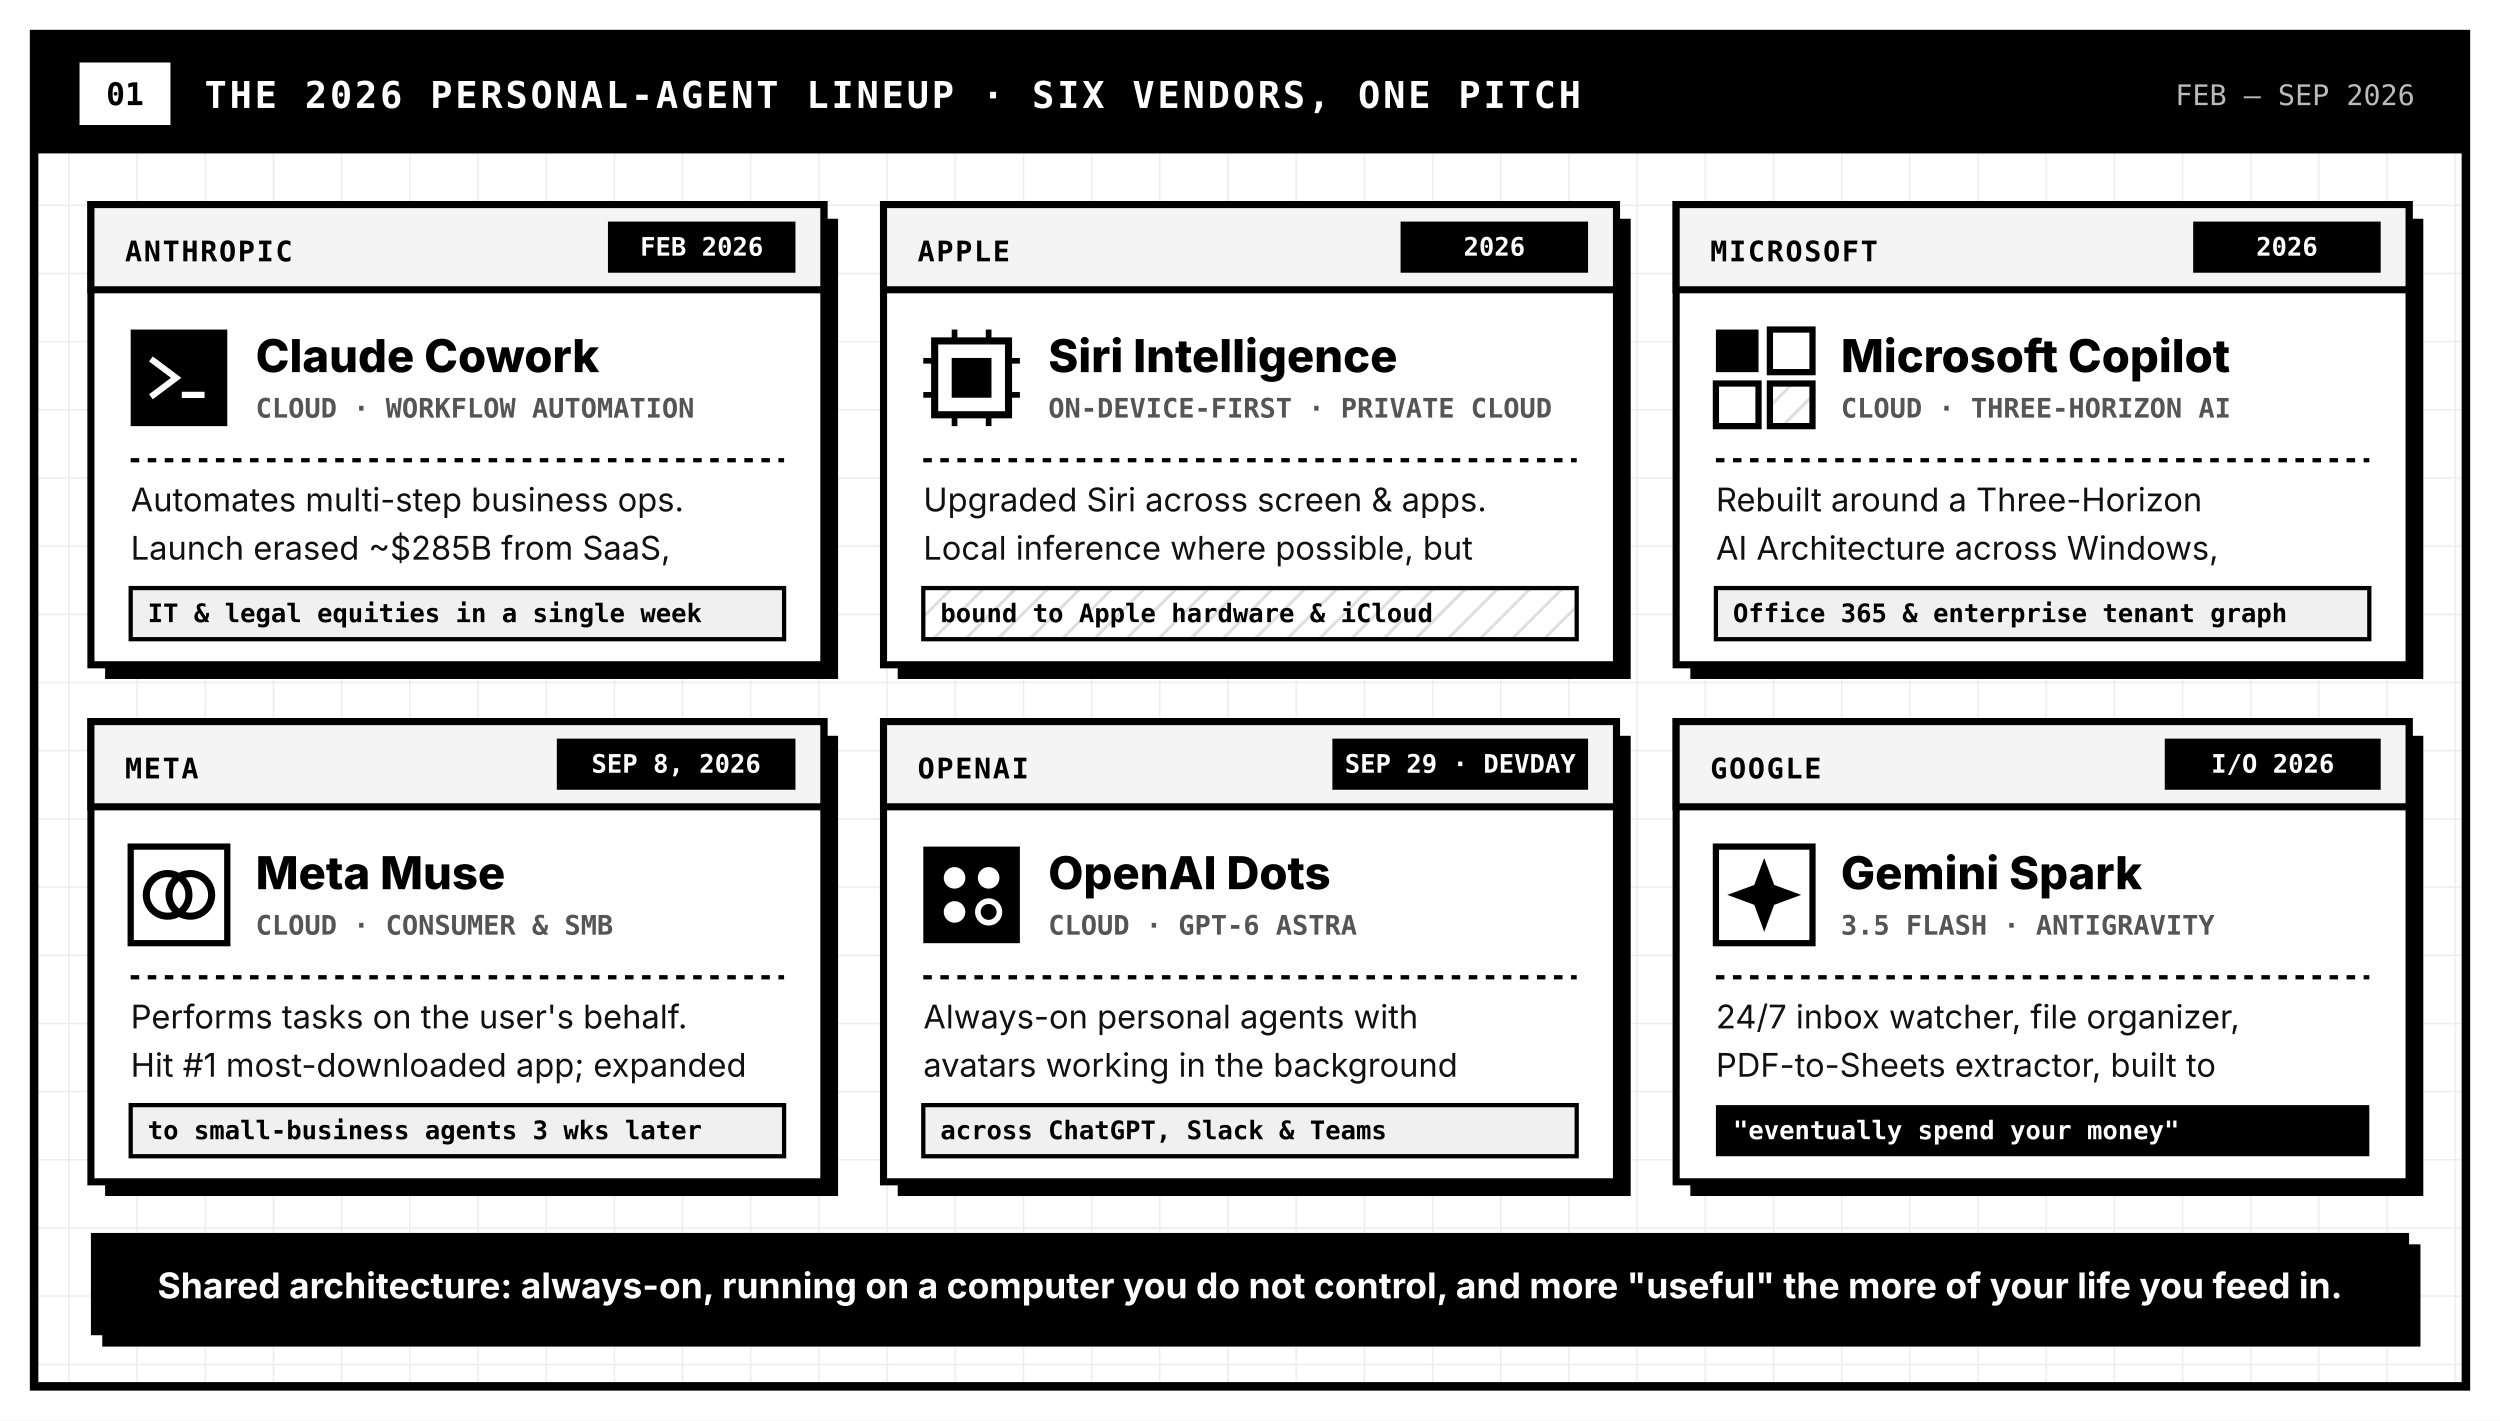
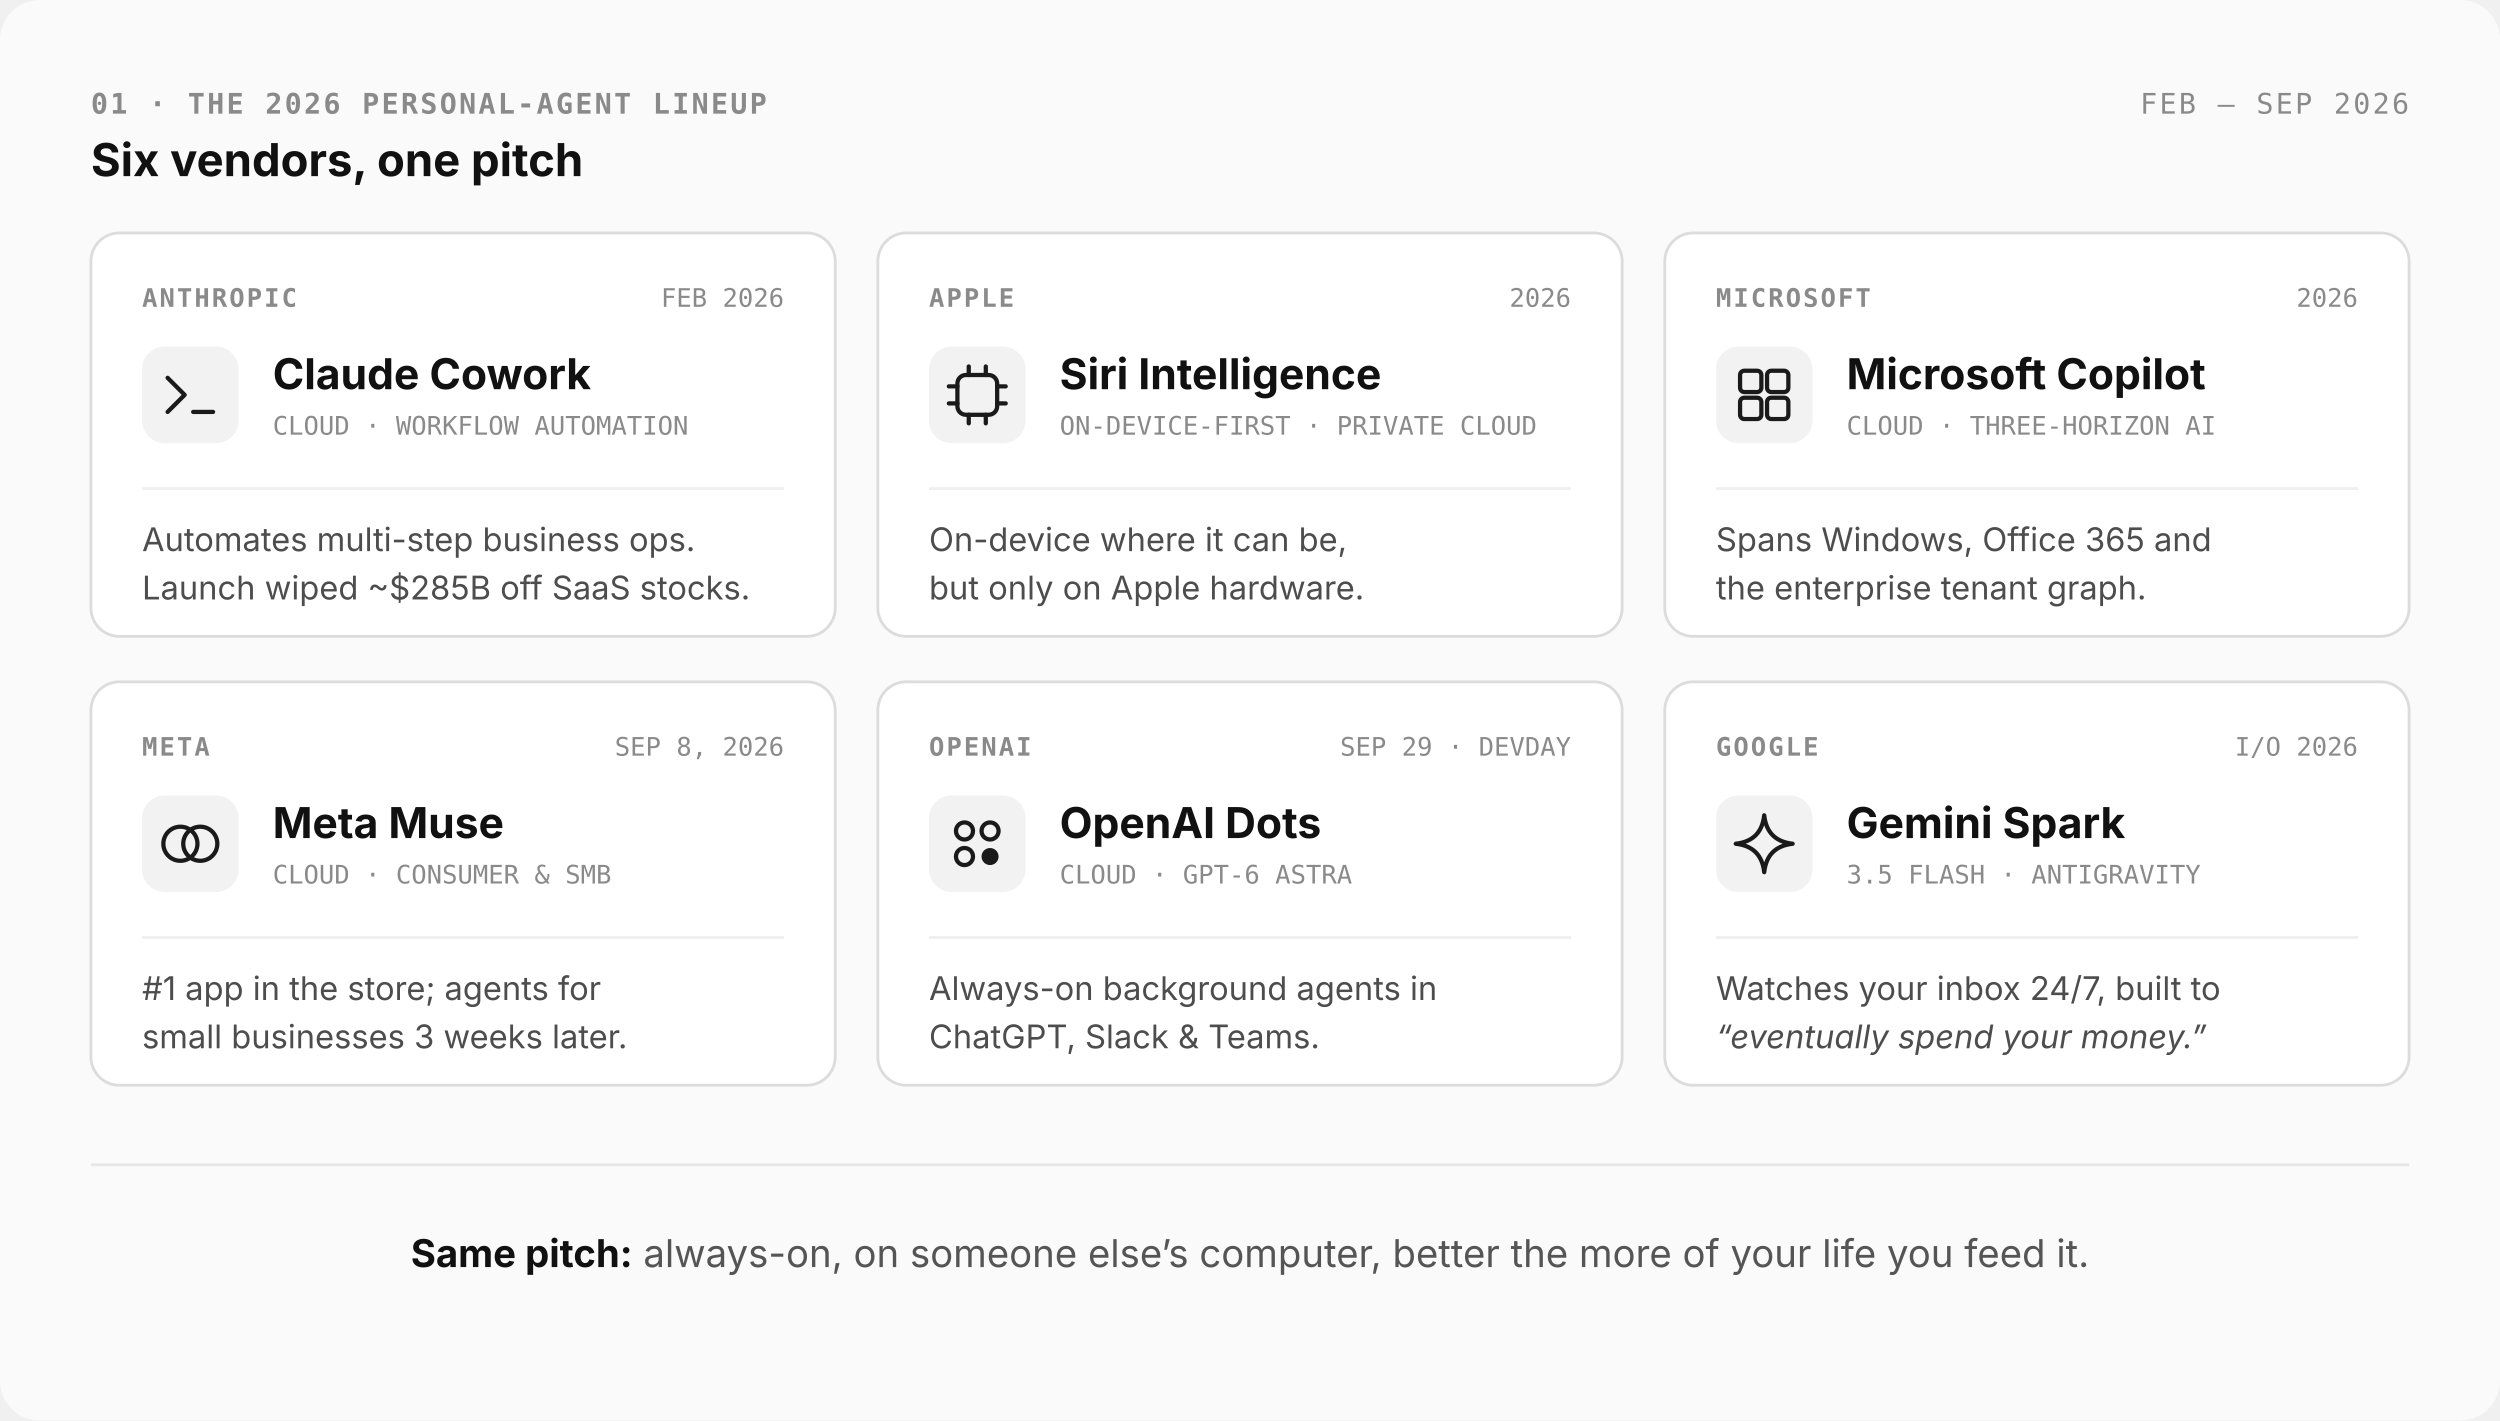
- <svg xmlns="http://www.w3.org/2000/svg" viewBox="0 0 880 500" width="880" height="500" role="img" aria-label="The 2026 big-tech personal agent lineup across Anthropic, Apple, Microsoft, Meta, OpenAI, and Google, and their shared cloud-integration premise.">
-   <defs>
-     <pattern id="lineup-grid" width="24" height="24" patternUnits="userSpaceOnUse">
-       <path d="M 24 0 L 0 0 0 24" fill="none" stroke="#ececec" stroke-width="1" />
-     </pattern>
-     <pattern id="lineup-hatch" width="8" height="8" patternUnits="userSpaceOnUse" patternTransform="rotate(45)">
-       <line x1="0" y1="0" x2="0" y2="8" stroke="#d8d8d8" stroke-width="2" />
-     </pattern>
-   </defs>
+ <svg xmlns="http://www.w3.org/2000/svg" viewBox="0 0 880 500" width="880" height="500" role="img" aria-label="The 2026 personal-agent lineup across six vendors: Anthropic Claude Cowork, Apple Siri Intelligence, Microsoft Copilot, Meta Muse, OpenAI Dots, and Google Gemini Spark.">
  <style>
    .ui { font-family: -apple-system, BlinkMacSystemFont, "Inter", "Segoe UI", sans-serif; }
    .mono { font-family: "JetBrains Mono", ui-monospace, SFMono-Regular, Menlo, Consolas, monospace; }
-     .card { fill: #ffffff; stroke: #000000; stroke-width: 2.5; }
-     .shadow { fill: #000000; }
+     .card { fill: #ffffff; stroke: #dcdcdc; stroke-width: 1; }
+     .label { fill: #8a8a8a; letter-spacing: 0.08em; }
+     .glyph { fill: none; stroke: #1a1a1a; stroke-width: 1.5; stroke-linecap: round; stroke-linejoin: round; }
+     .tile { fill: #f2f2f2; }
+     .name { fill: #111111; font-weight: 650; }
+     .sub { fill: #8a8a8a; }
+     .body { fill: #4d4d4d; }
  </style>
-   <rect x="0" y="0" width="880" height="500" fill="#ffffff" />
-   <rect x="12" y="12" width="856" height="476" fill="url(#lineup-grid)" stroke="#000000" stroke-width="3" />
-   <rect x="12" y="12" width="856" height="42" fill="#000000" />
-   <rect x="28" y="22" width="32" height="22" fill="#ffffff" />
-   <text x="44" y="37" class="mono" font-size="11" font-weight="700" fill="#000000" text-anchor="middle">01</text>
-   <text x="72" y="38" class="mono" font-size="13" font-weight="700" fill="#ffffff" letter-spacing="1">THE 2026 PERSONAL-AGENT LINEUP · SIX VENDORS, ONE PITCH</text>
-   <text x="850" y="37" class="mono" font-size="10" fill="#bbbbbb" text-anchor="end">FEB – SEP 2026</text>
-   <g transform="translate(32, 72)">
-     <rect x="5" y="5" width="258" height="162" class="shadow" />
-     <rect x="0" y="0" width="258" height="162" class="card" />
-     <rect x="0" y="0" width="258" height="30" fill="#f4f4f4" stroke="#000000" stroke-width="2.5" />
-     <text x="12" y="20" class="mono" font-size="10" font-weight="700" fill="#000000" letter-spacing="0.6">ANTHROPIC</text>
-     <rect x="182" y="6" width="66" height="18" fill="#000000" />
-     <text x="215" y="18" class="mono" font-size="9" font-weight="700" fill="#ffffff" text-anchor="middle">FEB 2026</text>
-     <g transform="translate(14, 44)">
-       <rect x="0" y="0" width="34" height="34" fill="#000000" />
-       <path d="M 8 11 L 16 17 L 8 23" stroke="#ffffff" stroke-width="2.2" fill="none" stroke-linecap="square" />
-       <line x1="18" y1="23" x2="26" y2="23" stroke="#ffffff" stroke-width="2.2" />
-     </g>
-     <text x="58" y="59" class="ui" font-size="16" font-weight="800" fill="#000000">Claude Cowork</text>
-     <text x="58" y="75" class="mono" font-size="9.5" font-weight="700" fill="#555555">CLOUD · WORKFLOW AUTOMATION</text>
-     <line x1="14" y1="90" x2="244" y2="90" stroke="#000000" stroke-width="1.5" stroke-dasharray="3 3" />
-     <text x="14" y="108" class="ui" font-size="11.5" fill="#111111">Automates multi-step business ops.</text>
-     <text x="14" y="125" class="ui" font-size="11.5" fill="#111111">Launch erased ~$285B from SaaS,</text>
-     <rect x="14" y="135" width="230" height="18" fill="#f0f0f0" stroke="#000000" stroke-width="1.5" />
-     <text x="20" y="147" class="mono" font-size="9" font-weight="700" fill="#000000">IT &amp; legal equities in a single week</text>
+   <rect x="0" y="0" width="880" height="500" rx="14" fill="#fafafa" />
+   <text x="32" y="40" class="mono label" font-size="10" font-weight="600">01 · THE 2026 PERSONAL-AGENT LINEUP</text>
+   <text x="848" y="40" class="mono label" font-size="10" text-anchor="end">FEB – SEP 2026</text>
+   <text x="32" y="62" class="ui" font-size="16" font-weight="650" fill="#111111">Six vendors, one pitch</text>
+   <g transform="translate(32, 82)">
+     <rect width="262" height="142" rx="10" class="card" />
+     <text x="18" y="26" class="mono label" font-size="9" font-weight="600">ANTHROPIC</text>
+     <text x="244" y="26" class="mono sub" font-size="9" text-anchor="end">FEB 2026</text>
+     <rect x="18" y="40" width="34" height="34" rx="8" class="tile" />
+     <path d="M 27 51 L 33 57 L 27 63" class="glyph" />
+     <line x1="36" y1="63" x2="43" y2="63" class="glyph" />
+     <text x="64" y="55" class="ui name" font-size="15">Claude Cowork</text>
+     <text x="64" y="71" class="mono sub" font-size="9">CLOUD · WORKFLOW AUTOMATION</text>
+     <line x1="18" y1="90" x2="244" y2="90" stroke="#efefef" />
+     <text x="18" y="112" class="ui body" font-size="11.5">Automates multi-step business ops.</text>
+     <text x="18" y="129" class="ui body" font-size="11.5">Launch wiped ~$285B off SaaS stocks.</text>
  </g>
-   <g transform="translate(311, 72)">
-     <rect x="5" y="5" width="258" height="162" class="shadow" />
-     <rect x="0" y="0" width="258" height="162" class="card" />
-     <rect x="0" y="0" width="258" height="30" fill="#f4f4f4" stroke="#000000" stroke-width="2.5" />
-     <text x="12" y="20" class="mono" font-size="10" font-weight="700" fill="#000000" letter-spacing="0.6">APPLE</text>
-     <rect x="182" y="6" width="66" height="18" fill="#000000" />
-     <text x="215" y="18" class="mono" font-size="9" font-weight="700" fill="#ffffff" text-anchor="middle">2026</text>
-     <g transform="translate(14, 44)">
-       <rect x="4" y="4" width="26" height="26" fill="#ffffff" stroke="#000000" stroke-width="2.5" />
-       <rect x="10" y="10" width="14" height="14" fill="#000000" />
-       <line x1="11" y1="0" x2="11" y2="4" stroke="#000000" stroke-width="2" />
-       <line x1="23" y1="0" x2="23" y2="4" stroke="#000000" stroke-width="2" />
-       <line x1="11" y1="30" x2="11" y2="34" stroke="#000000" stroke-width="2" />
-       <line x1="23" y1="30" x2="23" y2="34" stroke="#000000" stroke-width="2" />
-       <line x1="0" y1="11" x2="4" y2="11" stroke="#000000" stroke-width="2" />
-       <line x1="0" y1="23" x2="4" y2="23" stroke="#000000" stroke-width="2" />
-       <line x1="30" y1="11" x2="34" y2="11" stroke="#000000" stroke-width="2" />
-       <line x1="30" y1="23" x2="34" y2="23" stroke="#000000" stroke-width="2" />
-     </g>
-     <text x="58" y="59" class="ui" font-size="16" font-weight="800" fill="#000000">Siri Intelligence</text>
-     <text x="58" y="75" class="mono" font-size="9.5" font-weight="700" fill="#555555">ON-DEVICE-FIRST · PRIVATE CLOUD</text>
-     <line x1="14" y1="90" x2="244" y2="90" stroke="#000000" stroke-width="1.5" stroke-dasharray="3 3" />
-     <text x="14" y="108" class="ui" font-size="11.5" fill="#111111">Upgraded Siri across screen &amp; apps.</text>
-     <text x="14" y="125" class="ui" font-size="11.5" fill="#111111">Local inference where possible, but</text>
-     <rect x="14" y="135" width="230" height="18" fill="url(#lineup-hatch)" stroke="#000000" stroke-width="1.5" />
-     <text x="20" y="147" class="mono" font-size="9" font-weight="700" fill="#000000">bound to Apple hardware &amp; iCloud</text>
+   <g transform="translate(309, 82)">
+     <rect width="262" height="142" rx="10" class="card" />
+     <text x="18" y="26" class="mono label" font-size="9" font-weight="600">APPLE</text>
+     <text x="244" y="26" class="mono sub" font-size="9" text-anchor="end">2026</text>
+     <rect x="18" y="40" width="34" height="34" rx="8" class="tile" />
+     <rect x="28" y="50" width="14" height="14" rx="3" class="glyph" />
+     <path d="M 32 47 V 50 M 38 47 V 50 M 32 64 V 67 M 38 64 V 67 M 25 54 H 28 M 25 60 H 28 M 42 54 H 45 M 42 60 H 45" class="glyph" />
+     <text x="64" y="55" class="ui name" font-size="15">Siri Intelligence</text>
+     <text x="64" y="71" class="mono sub" font-size="9">ON-DEVICE-FIRST · PRIVATE CLOUD</text>
+     <line x1="18" y1="90" x2="244" y2="90" stroke="#efefef" />
+     <text x="18" y="112" class="ui body" font-size="11.5">On-device where it can be,</text>
+     <text x="18" y="129" class="ui body" font-size="11.5">but only on Apple hardware.</text>
  </g>
-   <g transform="translate(590, 72)">
-     <rect x="5" y="5" width="258" height="162" class="shadow" />
-     <rect x="0" y="0" width="258" height="162" class="card" />
-     <rect x="0" y="0" width="258" height="30" fill="#f4f4f4" stroke="#000000" stroke-width="2.5" />
-     <text x="12" y="20" class="mono" font-size="10" font-weight="700" fill="#000000" letter-spacing="0.6">MICROSOFT</text>
-     <rect x="182" y="6" width="66" height="18" fill="#000000" />
-     <text x="215" y="18" class="mono" font-size="9" font-weight="700" fill="#ffffff" text-anchor="middle">2026</text>
-     <g transform="translate(14, 44)">
-       <rect x="0" y="0" width="15" height="15" fill="#000000" />
-       <rect x="19" y="0" width="15" height="15" fill="#ffffff" stroke="#000000" stroke-width="2.2" />
-       <rect x="0" y="19" width="15" height="15" fill="#ffffff" stroke="#000000" stroke-width="2.2" />
-       <rect x="19" y="19" width="15" height="15" fill="url(#lineup-hatch)" stroke="#000000" stroke-width="2.2" />
-     </g>
-     <text x="58" y="59" class="ui" font-size="16" font-weight="800" fill="#000000">Microsoft Copilot</text>
-     <text x="58" y="75" class="mono" font-size="9.5" font-weight="700" fill="#555555">CLOUD · THREE-HORIZON AI</text>
-     <line x1="14" y1="90" x2="244" y2="90" stroke="#000000" stroke-width="1.5" stroke-dasharray="3 3" />
-     <text x="14" y="108" class="ui" font-size="11.5" fill="#111111">Rebuilt around a Three-Horizon</text>
-     <text x="14" y="125" class="ui" font-size="11.5" fill="#111111">AI Architecture across Windows,</text>
-     <rect x="14" y="135" width="230" height="18" fill="#f0f0f0" stroke="#000000" stroke-width="1.5" />
-     <text x="20" y="147" class="mono" font-size="9" font-weight="700" fill="#000000">Office 365 &amp; enterprise tenant graph</text>
+   <g transform="translate(586, 82)">
+     <rect width="262" height="142" rx="10" class="card" />
+     <text x="18" y="26" class="mono label" font-size="9" font-weight="600">MICROSOFT</text>
+     <text x="244" y="26" class="mono sub" font-size="9" text-anchor="end">2026</text>
+     <rect x="18" y="40" width="34" height="34" rx="8" class="tile" />
+     <rect x="26.5" y="48.5" width="7.5" height="7.5" rx="1.5" class="glyph" />
+     <rect x="36" y="48.5" width="7.5" height="7.5" rx="1.5" class="glyph" />
+     <rect x="26.5" y="58" width="7.5" height="7.5" rx="1.5" class="glyph" />
+     <rect x="36" y="58" width="7.5" height="7.5" rx="1.5" class="glyph" />
+     <text x="64" y="55" class="ui name" font-size="15">Microsoft Copilot</text>
+     <text x="64" y="71" class="mono sub" font-size="9">CLOUD · THREE-HORIZON AI</text>
+     <line x1="18" y1="90" x2="244" y2="90" stroke="#efefef" />
+     <text x="18" y="112" class="ui body" font-size="11.5">Spans Windows, Office 365 and</text>
+     <text x="18" y="129" class="ui body" font-size="11.5">the enterprise tenant graph.</text>
  </g>
-   <g transform="translate(32, 254)">
-     <rect x="5" y="5" width="258" height="162" class="shadow" />
-     <rect x="0" y="0" width="258" height="162" class="card" />
-     <rect x="0" y="0" width="258" height="30" fill="#f4f4f4" stroke="#000000" stroke-width="2.5" />
-     <text x="12" y="20" class="mono" font-size="10" font-weight="700" fill="#000000" letter-spacing="0.6">META</text>
-     <rect x="164" y="6" width="84" height="18" fill="#000000" />
-     <text x="206" y="18" class="mono" font-size="9" font-weight="700" fill="#ffffff" text-anchor="middle">SEP 8, 2026</text>
-     <g transform="translate(14, 44)">
-       <rect x="0" y="0" width="34" height="34" fill="#ffffff" stroke="#000000" stroke-width="2.2" />
-       <circle cx="13" cy="17" r="7.5" fill="none" stroke="#000000" stroke-width="2.5" />
-       <circle cx="21" cy="17" r="7.5" fill="none" stroke="#000000" stroke-width="2.5" />
-     </g>
-     <text x="58" y="59" class="ui" font-size="16" font-weight="800" fill="#000000">Meta Muse</text>
-     <text x="58" y="75" class="mono" font-size="9.5" font-weight="700" fill="#555555">CLOUD · CONSUMER &amp; SMB</text>
-     <line x1="14" y1="90" x2="244" y2="90" stroke="#000000" stroke-width="1.5" stroke-dasharray="3 3" />
-     <text x="14" y="108" class="ui" font-size="11.5" fill="#111111">Performs tasks on the user's behalf.</text>
-     <text x="14" y="125" class="ui" font-size="11.5" fill="#111111">Hit #1 most-downloaded app; expanded</text>
-     <rect x="14" y="135" width="230" height="18" fill="#f0f0f0" stroke="#000000" stroke-width="1.5" />
-     <text x="20" y="147" class="mono" font-size="9" font-weight="700" fill="#000000">to small-business agents 3 wks later</text>
+   <g transform="translate(32, 240)">
+     <rect width="262" height="142" rx="10" class="card" />
+     <text x="18" y="26" class="mono label" font-size="9" font-weight="600">META</text>
+     <text x="244" y="26" class="mono sub" font-size="9" text-anchor="end">SEP 8, 2026</text>
+     <rect x="18" y="40" width="34" height="34" rx="8" class="tile" />
+     <circle cx="31.5" cy="57" r="6" class="glyph" />
+     <circle cx="38.5" cy="57" r="6" class="glyph" />
+     <text x="64" y="55" class="ui name" font-size="15">Meta Muse</text>
+     <text x="64" y="71" class="mono sub" font-size="9">CLOUD · CONSUMER &amp; SMB</text>
+     <line x1="18" y1="90" x2="244" y2="90" stroke="#efefef" />
+     <text x="18" y="112" class="ui body" font-size="11.5">#1 app in the store; agents for</text>
+     <text x="18" y="129" class="ui body" font-size="11.5">small businesses 3 weeks later.</text>
  </g>
-   <g transform="translate(311, 254)">
-     <rect x="5" y="5" width="258" height="162" class="shadow" />
-     <rect x="0" y="0" width="258" height="162" class="card" />
-     <rect x="0" y="0" width="258" height="30" fill="#f4f4f4" stroke="#000000" stroke-width="2.5" />
-     <text x="12" y="20" class="mono" font-size="10" font-weight="700" fill="#000000" letter-spacing="0.6">OPENAI</text>
-     <rect x="158" y="6" width="90" height="18" fill="#000000" />
-     <text x="203" y="18" class="mono" font-size="9" font-weight="700" fill="#ffffff" text-anchor="middle">SEP 29 · DEVDAY</text>
-     <g transform="translate(14, 44)">
-       <rect x="0" y="0" width="34" height="34" fill="#000000" />
-       <circle cx="11" cy="11" r="3.8" fill="#ffffff" />
-       <circle cx="23" cy="11" r="3.8" fill="#ffffff" />
-       <circle cx="11" cy="23" r="3.8" fill="#ffffff" />
-       <circle cx="23" cy="23" r="3.8" fill="none" stroke="#ffffff" stroke-width="2" />
-     </g>
-     <text x="58" y="59" class="ui" font-size="16" font-weight="800" fill="#000000">OpenAI Dots</text>
-     <text x="58" y="75" class="mono" font-size="9.5" font-weight="700" fill="#555555">CLOUD · GPT-6 ASTRA</text>
-     <line x1="14" y1="90" x2="244" y2="90" stroke="#000000" stroke-width="1.5" stroke-dasharray="3 3" />
-     <text x="14" y="108" class="ui" font-size="11.5" fill="#111111">Always-on personal agents with</text>
-     <text x="14" y="125" class="ui" font-size="11.5" fill="#111111">avatars working in the background</text>
-     <rect x="14" y="135" width="230" height="18" fill="#f0f0f0" stroke="#000000" stroke-width="1.5" />
-     <text x="20" y="147" class="mono" font-size="9" font-weight="700" fill="#000000">across ChatGPT, Slack &amp; Teams</text>
+   <g transform="translate(309, 240)">
+     <rect width="262" height="142" rx="10" class="card" />
+     <text x="18" y="26" class="mono label" font-size="9" font-weight="600">OPENAI</text>
+     <text x="244" y="26" class="mono sub" font-size="9" text-anchor="end">SEP 29 · DEVDAY</text>
+     <rect x="18" y="40" width="34" height="34" rx="8" class="tile" />
+     <circle cx="30.5" cy="52.5" r="3" class="glyph" />
+     <circle cx="39.5" cy="52.5" r="3" class="glyph" />
+     <circle cx="30.5" cy="61.5" r="3" class="glyph" />
+     <circle cx="39.5" cy="61.5" r="3" fill="#1a1a1a" />
+     <text x="64" y="55" class="ui name" font-size="15">OpenAI Dots</text>
+     <text x="64" y="71" class="mono sub" font-size="9">CLOUD · GPT-6 ASTRA</text>
+     <line x1="18" y1="90" x2="244" y2="90" stroke="#efefef" />
+     <text x="18" y="112" class="ui body" font-size="11.5">Always-on background agents in</text>
+     <text x="18" y="129" class="ui body" font-size="11.5">ChatGPT, Slack &amp; Teams.</text>
  </g>
-   <g transform="translate(590, 254)">
-     <rect x="5" y="5" width="258" height="162" class="shadow" />
-     <rect x="0" y="0" width="258" height="162" class="card" />
-     <rect x="0" y="0" width="258" height="30" fill="#f4f4f4" stroke="#000000" stroke-width="2.5" />
-     <text x="12" y="20" class="mono" font-size="10" font-weight="700" fill="#000000" letter-spacing="0.6">GOOGLE</text>
-     <rect x="172" y="6" width="76" height="18" fill="#000000" />
-     <text x="210" y="18" class="mono" font-size="9" font-weight="700" fill="#ffffff" text-anchor="middle">I/O 2026</text>
-     <g transform="translate(14, 44)">
-       <rect x="0" y="0" width="34" height="34" fill="#ffffff" stroke="#000000" stroke-width="2.2" />
-       <polygon points="17,4 20.5,13.5 30,17 20.5,20.5 17,30 13.5,20.5 4,17 13.5,13.5" fill="#000000" />
-     </g>
-     <text x="58" y="59" class="ui" font-size="16" font-weight="800" fill="#000000">Gemini Spark</text>
-     <text x="58" y="75" class="mono" font-size="9.5" font-weight="700" fill="#555555">3.5 FLASH · ANTIGRAVITY</text>
-     <line x1="14" y1="90" x2="244" y2="90" stroke="#000000" stroke-width="1.5" stroke-dasharray="3 3" />
-     <text x="14" y="108" class="ui" font-size="11.5" fill="#111111">24/7 inbox watcher, file organizer,</text>
-     <text x="14" y="125" class="ui" font-size="11.5" fill="#111111">PDF-to-Sheets extractor, built to</text>
-     <rect x="14" y="135" width="230" height="18" fill="#000000" />
-     <text x="20" y="147" class="mono" font-size="9" font-weight="700" fill="#ffffff">"eventually spend your money"</text>
+   <g transform="translate(586, 240)">
+     <rect width="262" height="142" rx="10" class="card" />
+     <text x="18" y="26" class="mono label" font-size="9" font-weight="600">GOOGLE</text>
+     <text x="244" y="26" class="mono sub" font-size="9" text-anchor="end">I/O 2026</text>
+     <rect x="18" y="40" width="34" height="34" rx="8" class="tile" />
+     <path d="M 35 47 Q 36 56 45 57 Q 36 58 35 67 Q 34 58 25 57 Q 34 56 35 47 Z" class="glyph" />
+     <text x="64" y="55" class="ui name" font-size="15">Gemini Spark</text>
+     <text x="64" y="71" class="mono sub" font-size="9">3.5 FLASH · ANTIGRAVITY</text>
+     <line x1="18" y1="90" x2="244" y2="90" stroke="#efefef" />
+     <text x="18" y="112" class="ui body" font-size="11.5">Watches your inbox 24/7, built to</text>
+     <text x="18" y="129" class="ui body" font-size="11.5" font-style="italic" fill="#111111">“eventually spend your money.”</text>
  </g>
-   <g transform="translate(32, 434)">
-     <rect x="4" y="4" width="816" height="36" class="shadow" />
-     <rect x="0" y="0" width="816" height="36" fill="#000000" />
-     <text x="408" y="23" class="ui" font-size="12.5" font-weight="700" fill="#ffffff" text-anchor="middle">Shared architecture: always-on, running on a computer you do not control, and more "useful" the more of your life you feed in.</text>
-   </g>
+   <line x1="32" y1="410" x2="848" y2="410" stroke="#e6e6e6" />
+   <text x="440" y="446" class="ui" font-size="13.5" text-anchor="middle" fill="#555555">
+     <tspan fill="#111111" font-weight="650">Same pitch:</tspan> always-on, on someone else’s computer, better the more of your life you feed it.</text>
</svg>
